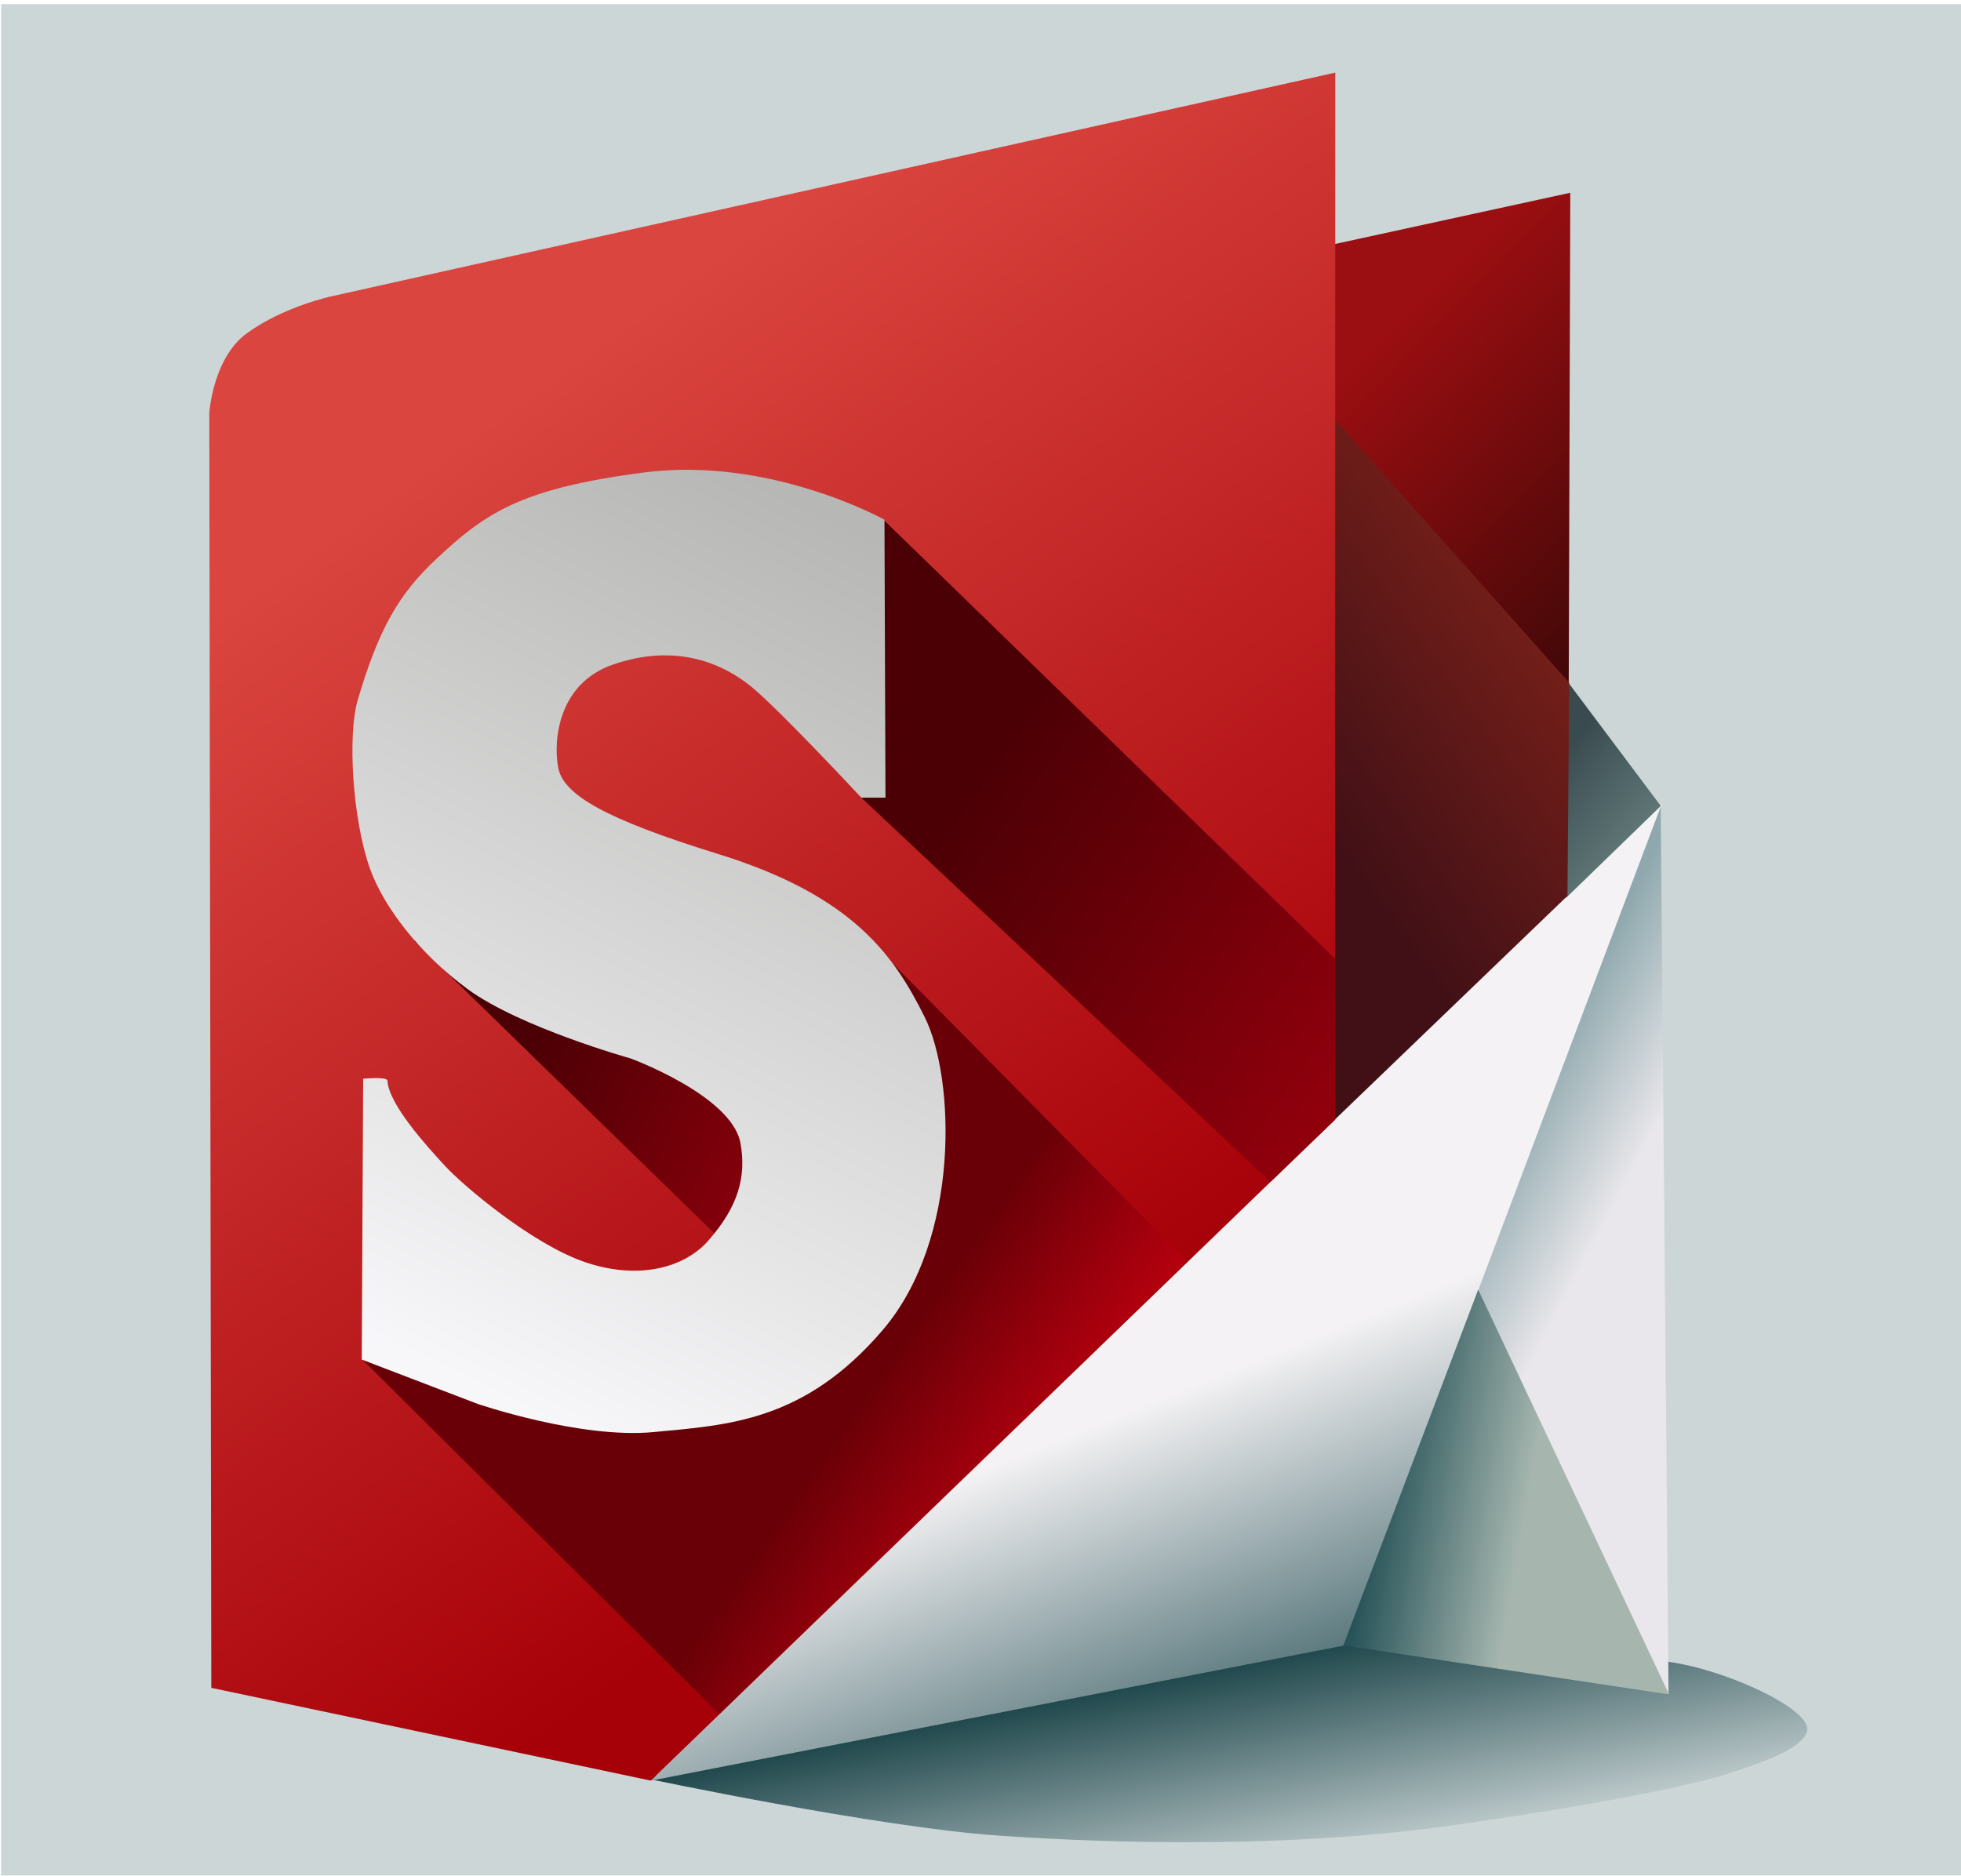
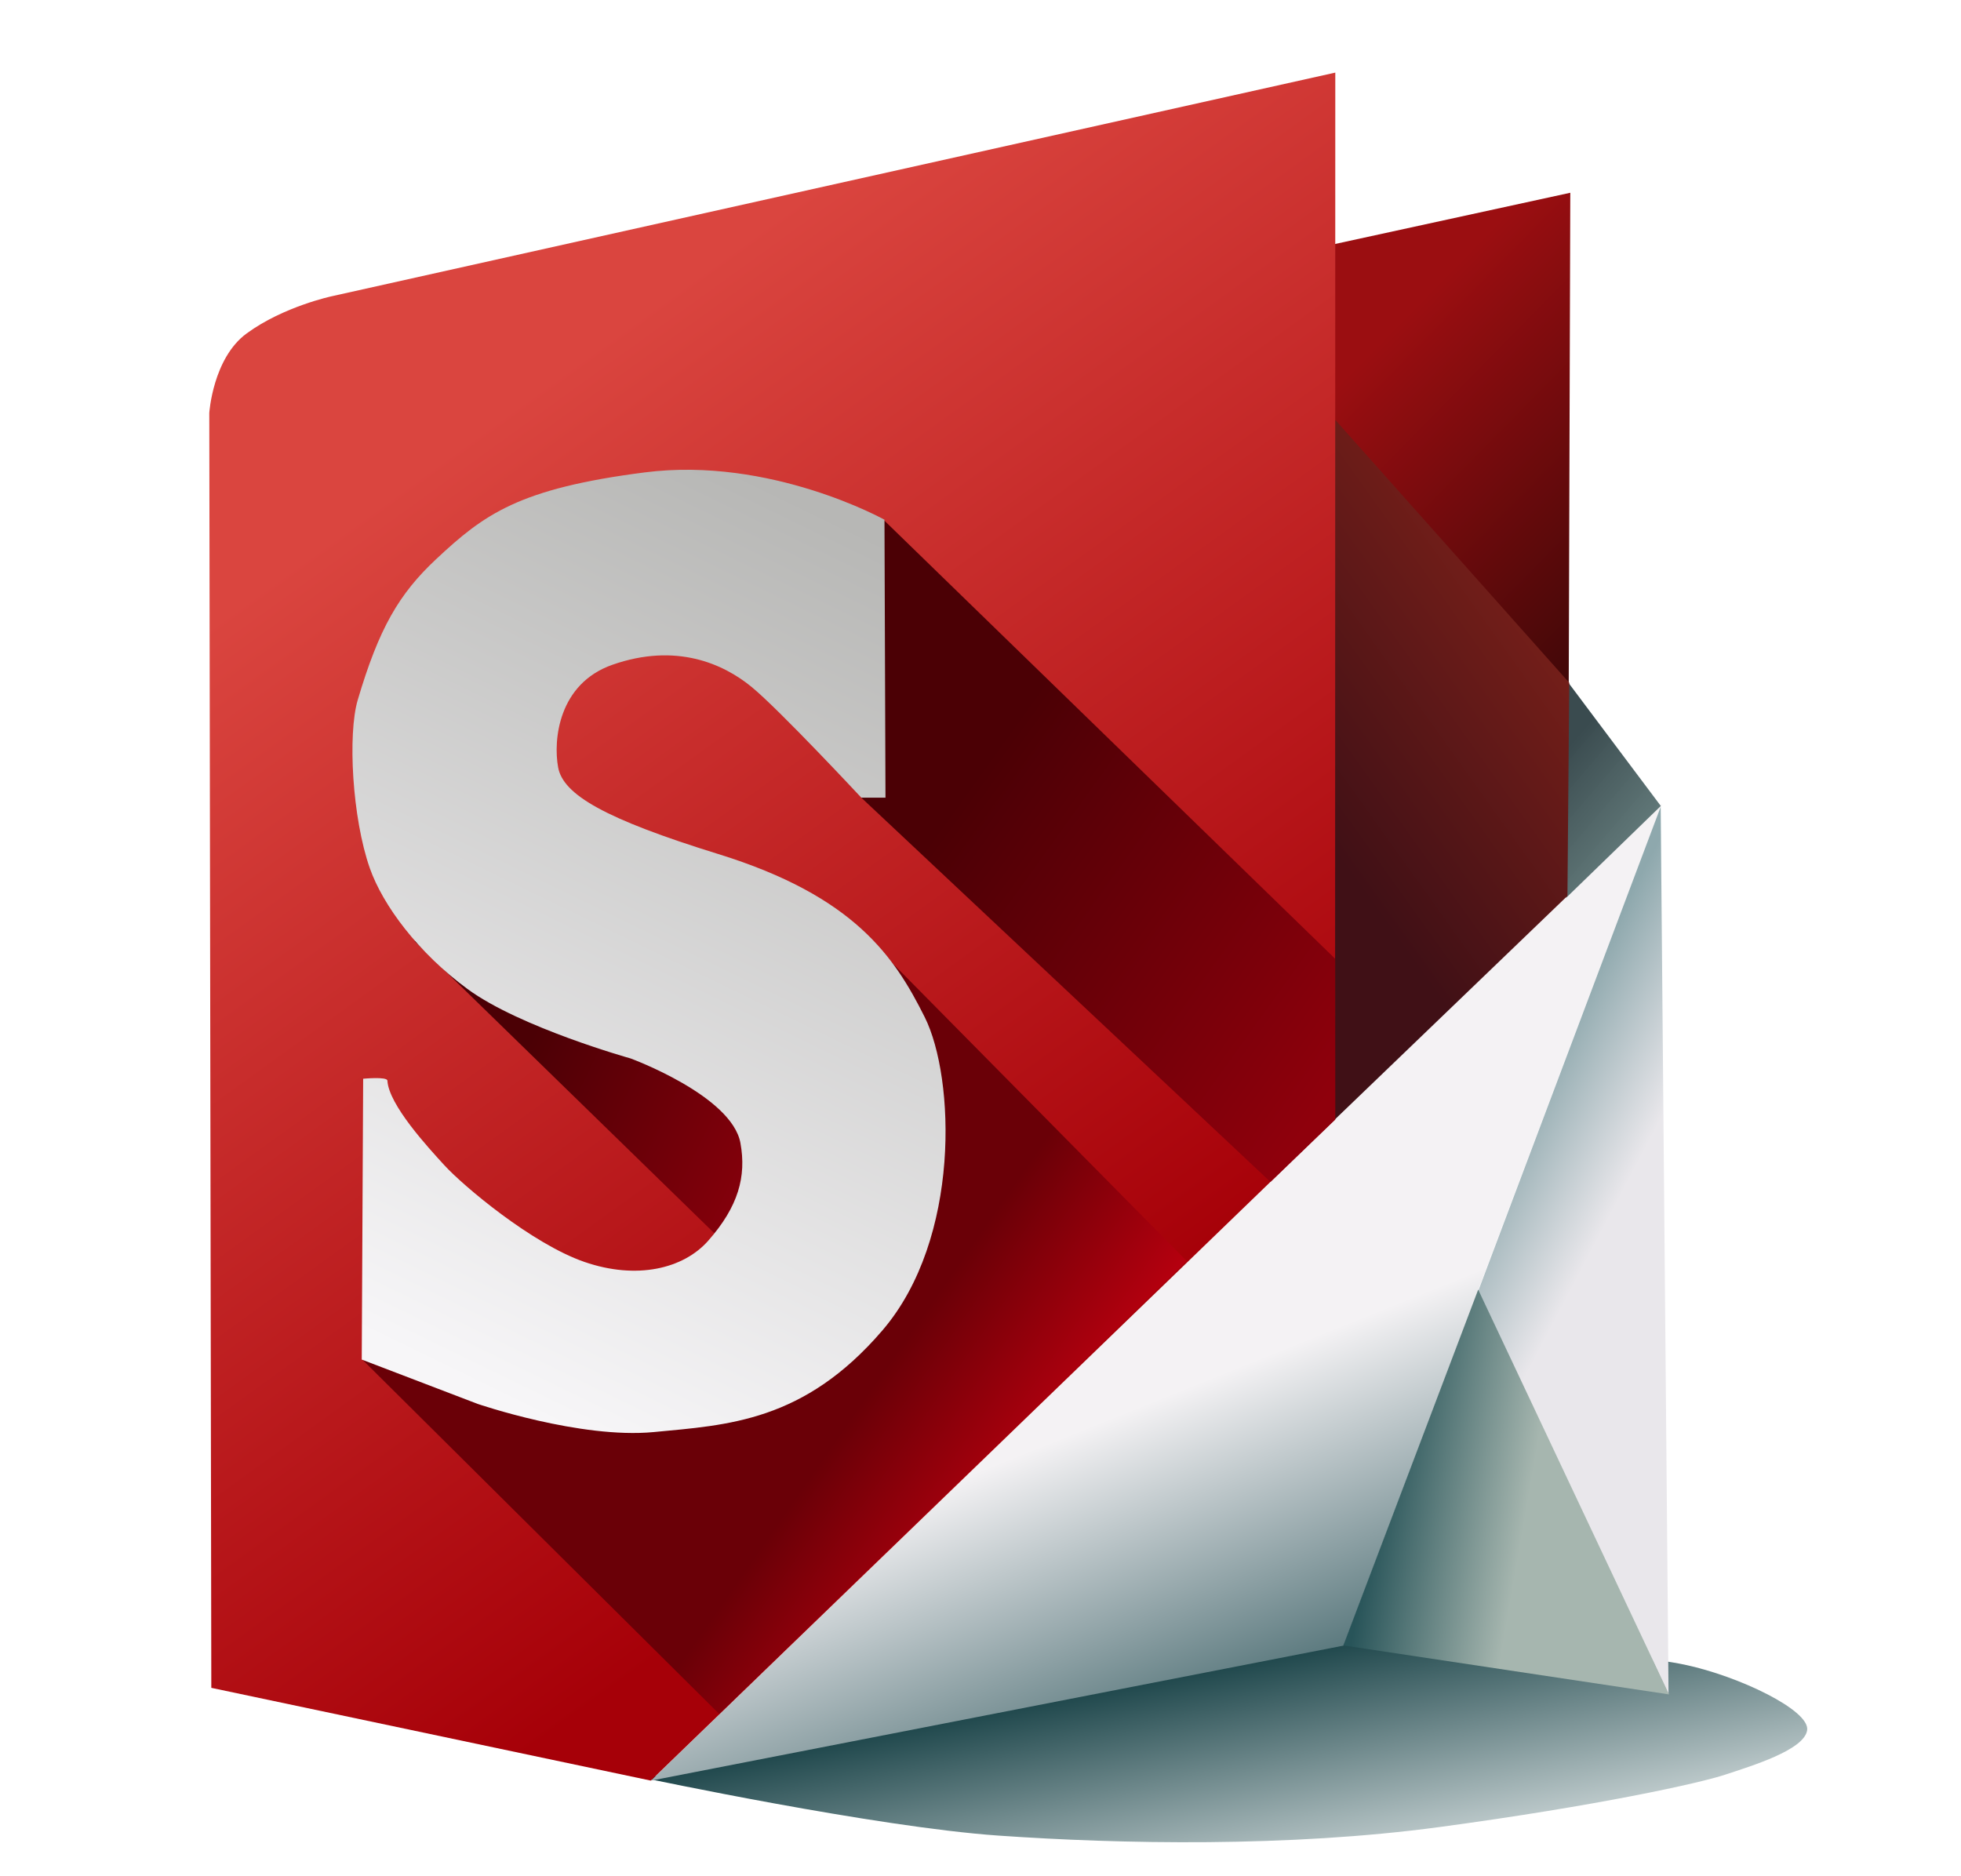
<svg xmlns="http://www.w3.org/2000/svg" xmlns:xlink="http://www.w3.org/1999/xlink" width="99.538mm" height="95.209mm" viewBox="0 0 99.538 95.209" version="1.1" id="svg745" xml:space="preserve">
  <defs id="defs742">
    <linearGradient id="linearGradient72198">
      <stop style="stop-color:#ccd6d7;stop-opacity:1;" offset="0" id="stop72194" />
      <stop style="stop-color:#0f3a3f;stop-opacity:1;" offset="1" id="stop72196" />
    </linearGradient>
    <linearGradient id="linearGradient71928">
      <stop style="stop-color:#4b0005;stop-opacity:1;" offset="0" id="stop71924" />
      <stop style="stop-color:#8f000c;stop-opacity:1;" offset="1" id="stop71926" />
    </linearGradient>
    <linearGradient id="linearGradient71920">
      <stop style="stop-color:#4b0005;stop-opacity:1;" offset="0" id="stop71916" />
      <stop style="stop-color:#8f000c;stop-opacity:1;" offset="1" id="stop71918" />
    </linearGradient>
    <linearGradient id="linearGradient69598">
      <stop style="stop-color:#6a0007;stop-opacity:1;" offset="0" id="stop69594" />
      <stop style="stop-color:#b8000f;stop-opacity:1;" offset="1" id="stop69596" />
    </linearGradient>
    <linearGradient id="linearGradient46361">
      <stop style="stop-color:#f7f6f8;stop-opacity:1;" offset="0" id="stop46359" />
      <stop style="stop-color:#b7b7b5;stop-opacity:1;" offset="1" id="stop46357" />
    </linearGradient>
    <linearGradient id="linearGradient40554">
      <stop style="stop-color:#f4f2f4;stop-opacity:1;" offset="0" id="stop40550" />
      <stop style="stop-color:#57767b;stop-opacity:1;" offset="1" id="stop40552" />
    </linearGradient>
    <linearGradient id="linearGradient39095">
      <stop style="stop-color:#285459;stop-opacity:1;" offset="0" id="stop39093" />
      <stop style="stop-color:#a6b6af;stop-opacity:1;" offset="1" id="stop39091" />
    </linearGradient>
    <linearGradient id="linearGradient36672">
      <stop style="stop-color:#da453f;stop-opacity:1;" offset="0" id="stop36668" />
      <stop style="stop-color:#a60008;stop-opacity:1;" offset="1" id="stop36670" />
    </linearGradient>
    <linearGradient id="linearGradient19524">
      <stop style="stop-color:#3a4b4f;stop-opacity:1;" offset="0" id="stop19522" />
      <stop style="stop-color:#617979;stop-opacity:0.975;" offset="1" id="stop19520" />
    </linearGradient>
    <linearGradient id="linearGradient17996">
      <stop style="stop-color:#401016;stop-opacity:1;" offset="0" id="stop17994" />
      <stop style="stop-color:#761f19;stop-opacity:1;" offset="1" id="stop17992" />
    </linearGradient>
    <linearGradient id="linearGradient15569">
      <stop style="stop-color:#8ea8ad;stop-opacity:1;" offset="0" id="stop15565" />
      <stop style="stop-color:#e9e7eb;stop-opacity:1;" offset="1" id="stop15567" />
    </linearGradient>
    <linearGradient id="linearGradient15557">
      <stop style="stop-color:#9b0e11;stop-opacity:1;" offset="0" id="stop15553" />
      <stop style="stop-color:#370707;stop-opacity:1;" offset="1" id="stop15555" />
    </linearGradient>
    <linearGradient xlink:href="#linearGradient15557" id="linearGradient15559" x1="120.067" y1="63.258" x2="135.163" y2="78.079" gradientUnits="userSpaceOnUse" />
    <linearGradient xlink:href="#linearGradient15569" id="linearGradient15571" x1="127.97" y1="101.661" x2="133.89" y2="104.77" gradientUnits="userSpaceOnUse" />
    <linearGradient xlink:href="#linearGradient17996" id="linearGradient17998" x1="117.928" y1="86.055" x2="130.674" y2="76.946" gradientUnits="userSpaceOnUse" />
    <linearGradient xlink:href="#linearGradient19524" id="linearGradient19528" x1="130.982" y1="82.403" x2="135.721" y2="86.452" gradientUnits="userSpaceOnUse" />
    <linearGradient xlink:href="#linearGradient36672" id="linearGradient36674" x1="63.798" y1="74.818" x2="96.637" y2="120.293" gradientUnits="userSpaceOnUse" />
    <linearGradient xlink:href="#linearGradient39095" id="linearGradient39097" x1="120.545" y1="124.769" x2="128.042" y2="126.07" gradientUnits="userSpaceOnUse" />
    <linearGradient xlink:href="#linearGradient40554" id="linearGradient40556" x1="113.846" y1="114.043" x2="119.659" y2="128.502" gradientUnits="userSpaceOnUse" />
    <linearGradient xlink:href="#linearGradient46361" id="linearGradient46363" x1="73.993" y1="114.139" x2="94.845" y2="71.247" gradientUnits="userSpaceOnUse" />
    <linearGradient xlink:href="#linearGradient69598" id="linearGradient69600" x1="95.854" y1="114.667" x2="103.778" y2="120.189" gradientUnits="userSpaceOnUse" />
    <linearGradient xlink:href="#linearGradient71920" id="linearGradient71922" x1="98.58" y1="87.187" x2="118.097" y2="101.194" gradientUnits="userSpaceOnUse" />
    <linearGradient xlink:href="#linearGradient71928" id="linearGradient71930" x1="78.278" y1="97.433" x2="92.313" y2="104.335" gradientUnits="userSpaceOnUse" />
    <linearGradient xlink:href="#linearGradient72198" id="linearGradient72200" x1="125.766" y1="138.468" x2="123.333" y2="126.033" gradientUnits="userSpaceOnUse" />
  </defs>
-   <g id="layer4" style="display:inline" transform="translate(-51.42014,-44.47029)">
+   <g id="layer4" style="display:none" transform="translate(-51.42014,-44.47029)">
    <rect style="display:inline;fill:#ccd6d7;fill-opacity:1;stroke:none;stroke-width:4.138;stroke-linecap:round;stroke-linejoin:round;stroke-miterlimit:3.2" id="rect72067" width="99.482" height="95" x="51.476" y="44.68" />
  </g>
  <g id="layer5" style="display:inline" transform="translate(-51.42014,-44.47029)">
    <path style="display:inline;fill:url(#linearGradient72200);fill-opacity:1;stroke:none;stroke-width:0.265px;stroke-linecap:butt;stroke-linejoin:miter;stroke-opacity:1" d="m 84.146,134.739 c 0,0 11.721,2.483 17.939,2.917 6.218,0.434 14.753,0.6 22.412,-0.434 8.01,-1.081 13.199,-2.227 14.5,-2.661 1.301,-0.434 4.008,-1.243 4.152,-2.255 0.145,-1.012 -3.47,-2.747 -6.218,-3.326 -2.747,-0.578 -12.724,-1.446 -14.893,-1.446 -2.169,0 -37.893,7.205 -37.893,7.205 z" id="path72192" />
  </g>
  <g id="layer2" style="display:inline" transform="translate(-51.42014,-44.47029)">
    <path style="display:inline;fill:url(#linearGradient40556);fill-opacity:1;stroke:none;stroke-width:0.265px;stroke-linecap:butt;stroke-linejoin:miter;stroke-opacity:1" d="m 84.461,134.867 35.166,-6.857 16.155,-42.738 z" id="path960" />
    <path style="fill:url(#linearGradient15571);fill-opacity:1;stroke:none;stroke-width:0.265px;stroke-linecap:butt;stroke-linejoin:miter;stroke-opacity:1" d="m 135.715,85.428 0.398,45.049 -9.662,-20.462 z" id="path964" />
    <path style="display:inline;fill:url(#linearGradient39097);fill-opacity:1;stroke:none;stroke-width:0.265px;stroke-linecap:butt;stroke-linejoin:miter;stroke-opacity:1" d="m 119.605,128.003 16.534,2.487 -9.688,-20.551 z" id="path966" />
    <path style="display:inline;fill:url(#linearGradient15559);fill-opacity:1;stroke:none;stroke-width:0.265px;stroke-linecap:butt;stroke-linejoin:miter;stroke-opacity:1" d="m 118.422,57.023 12.704,-2.767 -0.079,25.087 -12.439,-13.377 z" id="path968" />
    <path style="display:inline;fill:url(#linearGradient19528);fill-opacity:1;stroke:none;stroke-width:0.265px;stroke-linecap:butt;stroke-linejoin:miter;stroke-opacity:1" d="m 135.721,85.387 -4.842,-6.459 0.03,11.127 z" id="path970" />
    <path style="display:inline;fill:url(#linearGradient17998);fill-opacity:1;stroke:none;stroke-width:0.265px;stroke-linecap:butt;stroke-linejoin:miter;stroke-opacity:1" d="m 119.103,65.682 11.969,13.449 -0.09,10.82 -11.886,11.43 z" id="path972" />
    <path style="display:inline;fill:url(#linearGradient36674);fill-opacity:1;stroke:none;stroke-width:0.265px;stroke-linecap:butt;stroke-linejoin:miter;stroke-opacity:1" d="M 62.146,130.156 62.043,65.435 c 0,0 0.179,-2.778 1.895,-4.036 1.875,-1.375 4.342,-1.894 4.342,-1.894 l 50.918,-11.349 -0.011,53.144 -34.733,33.565 z" id="path958" />
  </g>
  <g id="layer3" style="display:inline" transform="translate(-51.42014,-44.47029)">
    <path style="display:inline;fill:url(#linearGradient69600);fill-opacity:1;stroke:none;stroke-width:0.265px;stroke-linecap:butt;stroke-linejoin:miter;stroke-opacity:1" d="m 94.781,91.407 16.87,17.075 -23.723,23.002 -18.122,-17.998 5.497,-2.806 18.404,-0.051 2.352,-8.231 z" id="path54894" />
    <path style="display:inline;fill:url(#linearGradient71930);fill-opacity:1;stroke:none;stroke-width:0.265px;stroke-linecap:butt;stroke-linejoin:miter;stroke-opacity:1" d="m 72.44,92.225 16.155,15.746 4.09,-6.799 z" id="path54892" />
    <path style="display:inline;fill:url(#linearGradient71922);fill-opacity:1;stroke:none;stroke-width:0.265px;stroke-linecap:butt;stroke-linejoin:miter;stroke-opacity:1" d="m 95.139,84.965 1.125,-14.11 22.925,22.287 0.008,8.165 -3.289,3.166 z" id="path54890" />
    <path style="display:inline;fill:url(#linearGradient46363);fill-opacity:1;stroke:none;stroke-width:0.265px;stroke-linecap:butt;stroke-linejoin:miter;stroke-opacity:1" d="m 95.139,84.965 h 1.227 l -0.051,-14.11 c 0,0 -5.777,-3.221 -12.167,-2.403 -6.39,0.818 -8.152,2.125 -10.582,4.397 -1.902,1.778 -2.914,3.527 -3.988,7.157 -0.513,1.733 -0.282,5.989 0.613,8.537 0.665,1.892 2.454,4.294 4.959,6.135 2.662,1.956 8.282,3.527 8.282,3.527 0,0 5.135,1.887 5.572,4.294 0.308,1.694 -0.102,3.221 -1.636,4.959 -1.258,1.426 -3.63,1.994 -6.288,1.074 -2.658,-0.92 -6.14,-3.851 -7.106,-4.908 -0.818,-0.895 -2.821,-3.062 -2.89,-4.294 -0.012,-0.214 -1.23,-0.096 -1.23,-0.096 l -0.072,14.257 5.879,2.249 c 0,0 5.214,1.789 8.946,1.431 3.732,-0.358 7.617,-0.511 11.605,-5.163 3.988,-4.652 3.681,-12.832 2.147,-15.899 -1.534,-3.067 -3.561,-6.139 -10.48,-8.282 -5.777,-1.789 -7.873,-3.016 -8.128,-4.397 -0.256,-1.38 0.009,-4.254 2.761,-5.214 3.221,-1.125 5.623,-0.051 7.055,1.125 1.431,1.176 5.572,5.623 5.572,5.623 z" id="path46355" />
  </g>
</svg>
